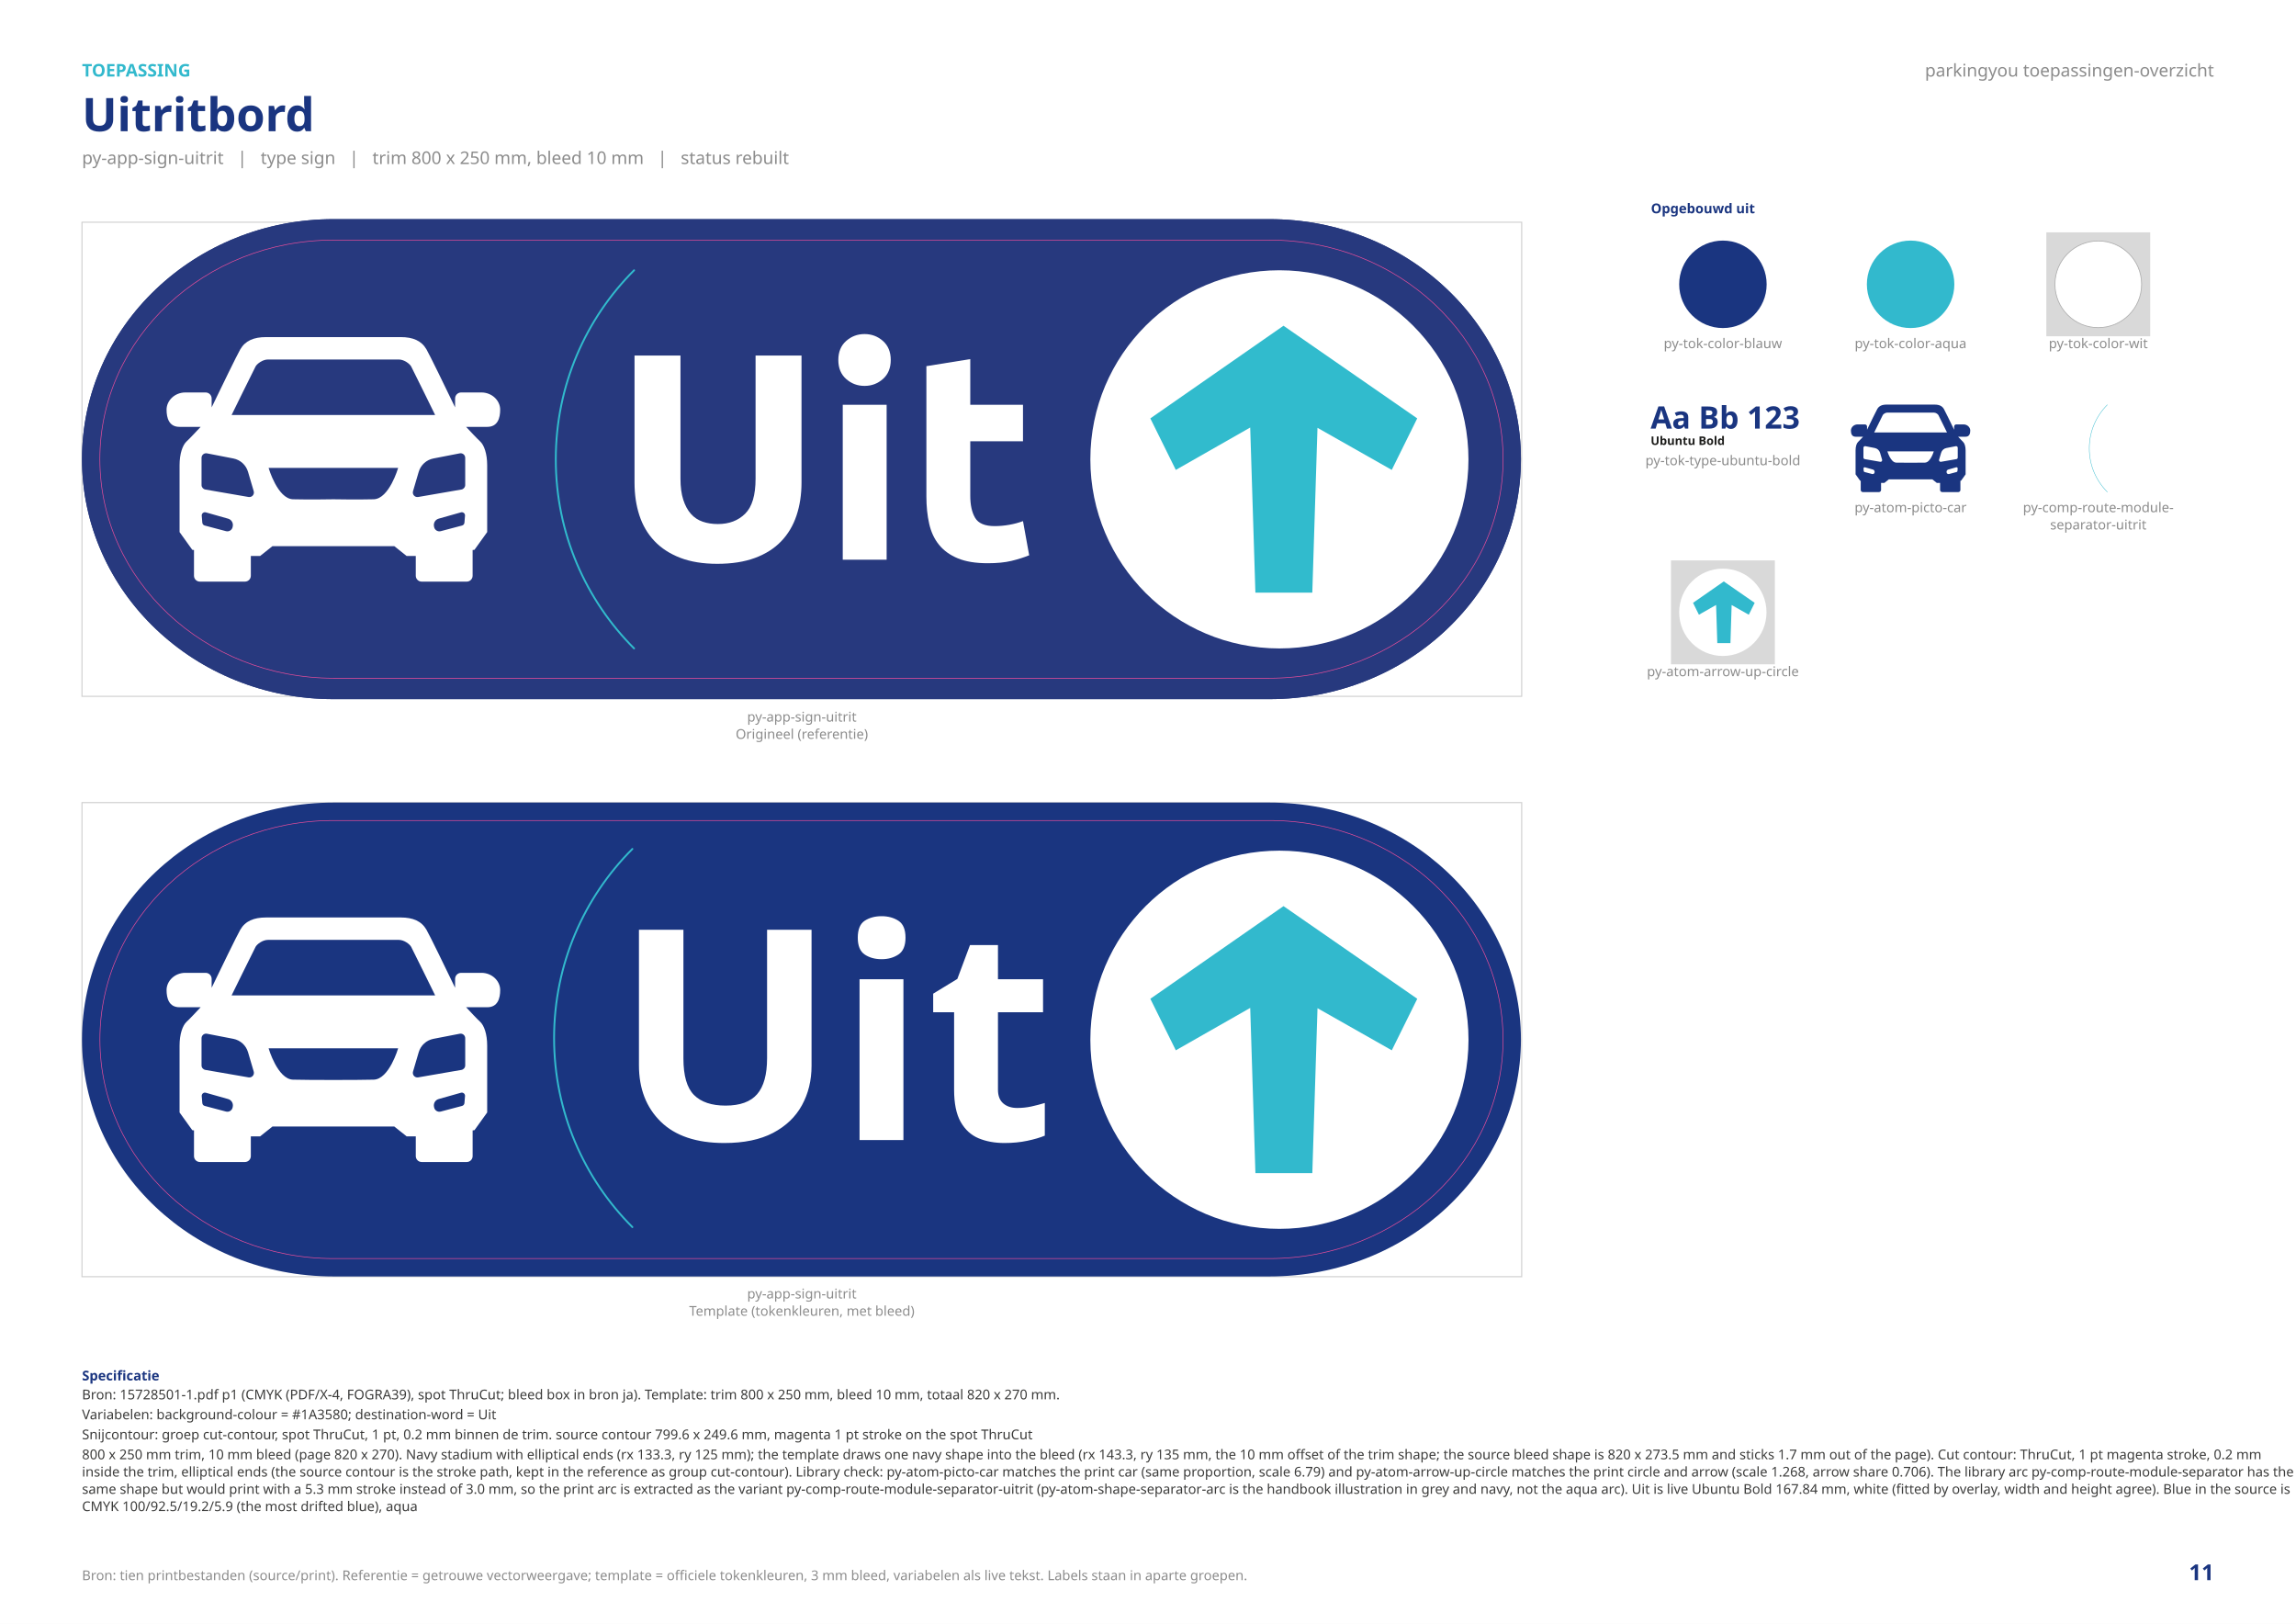
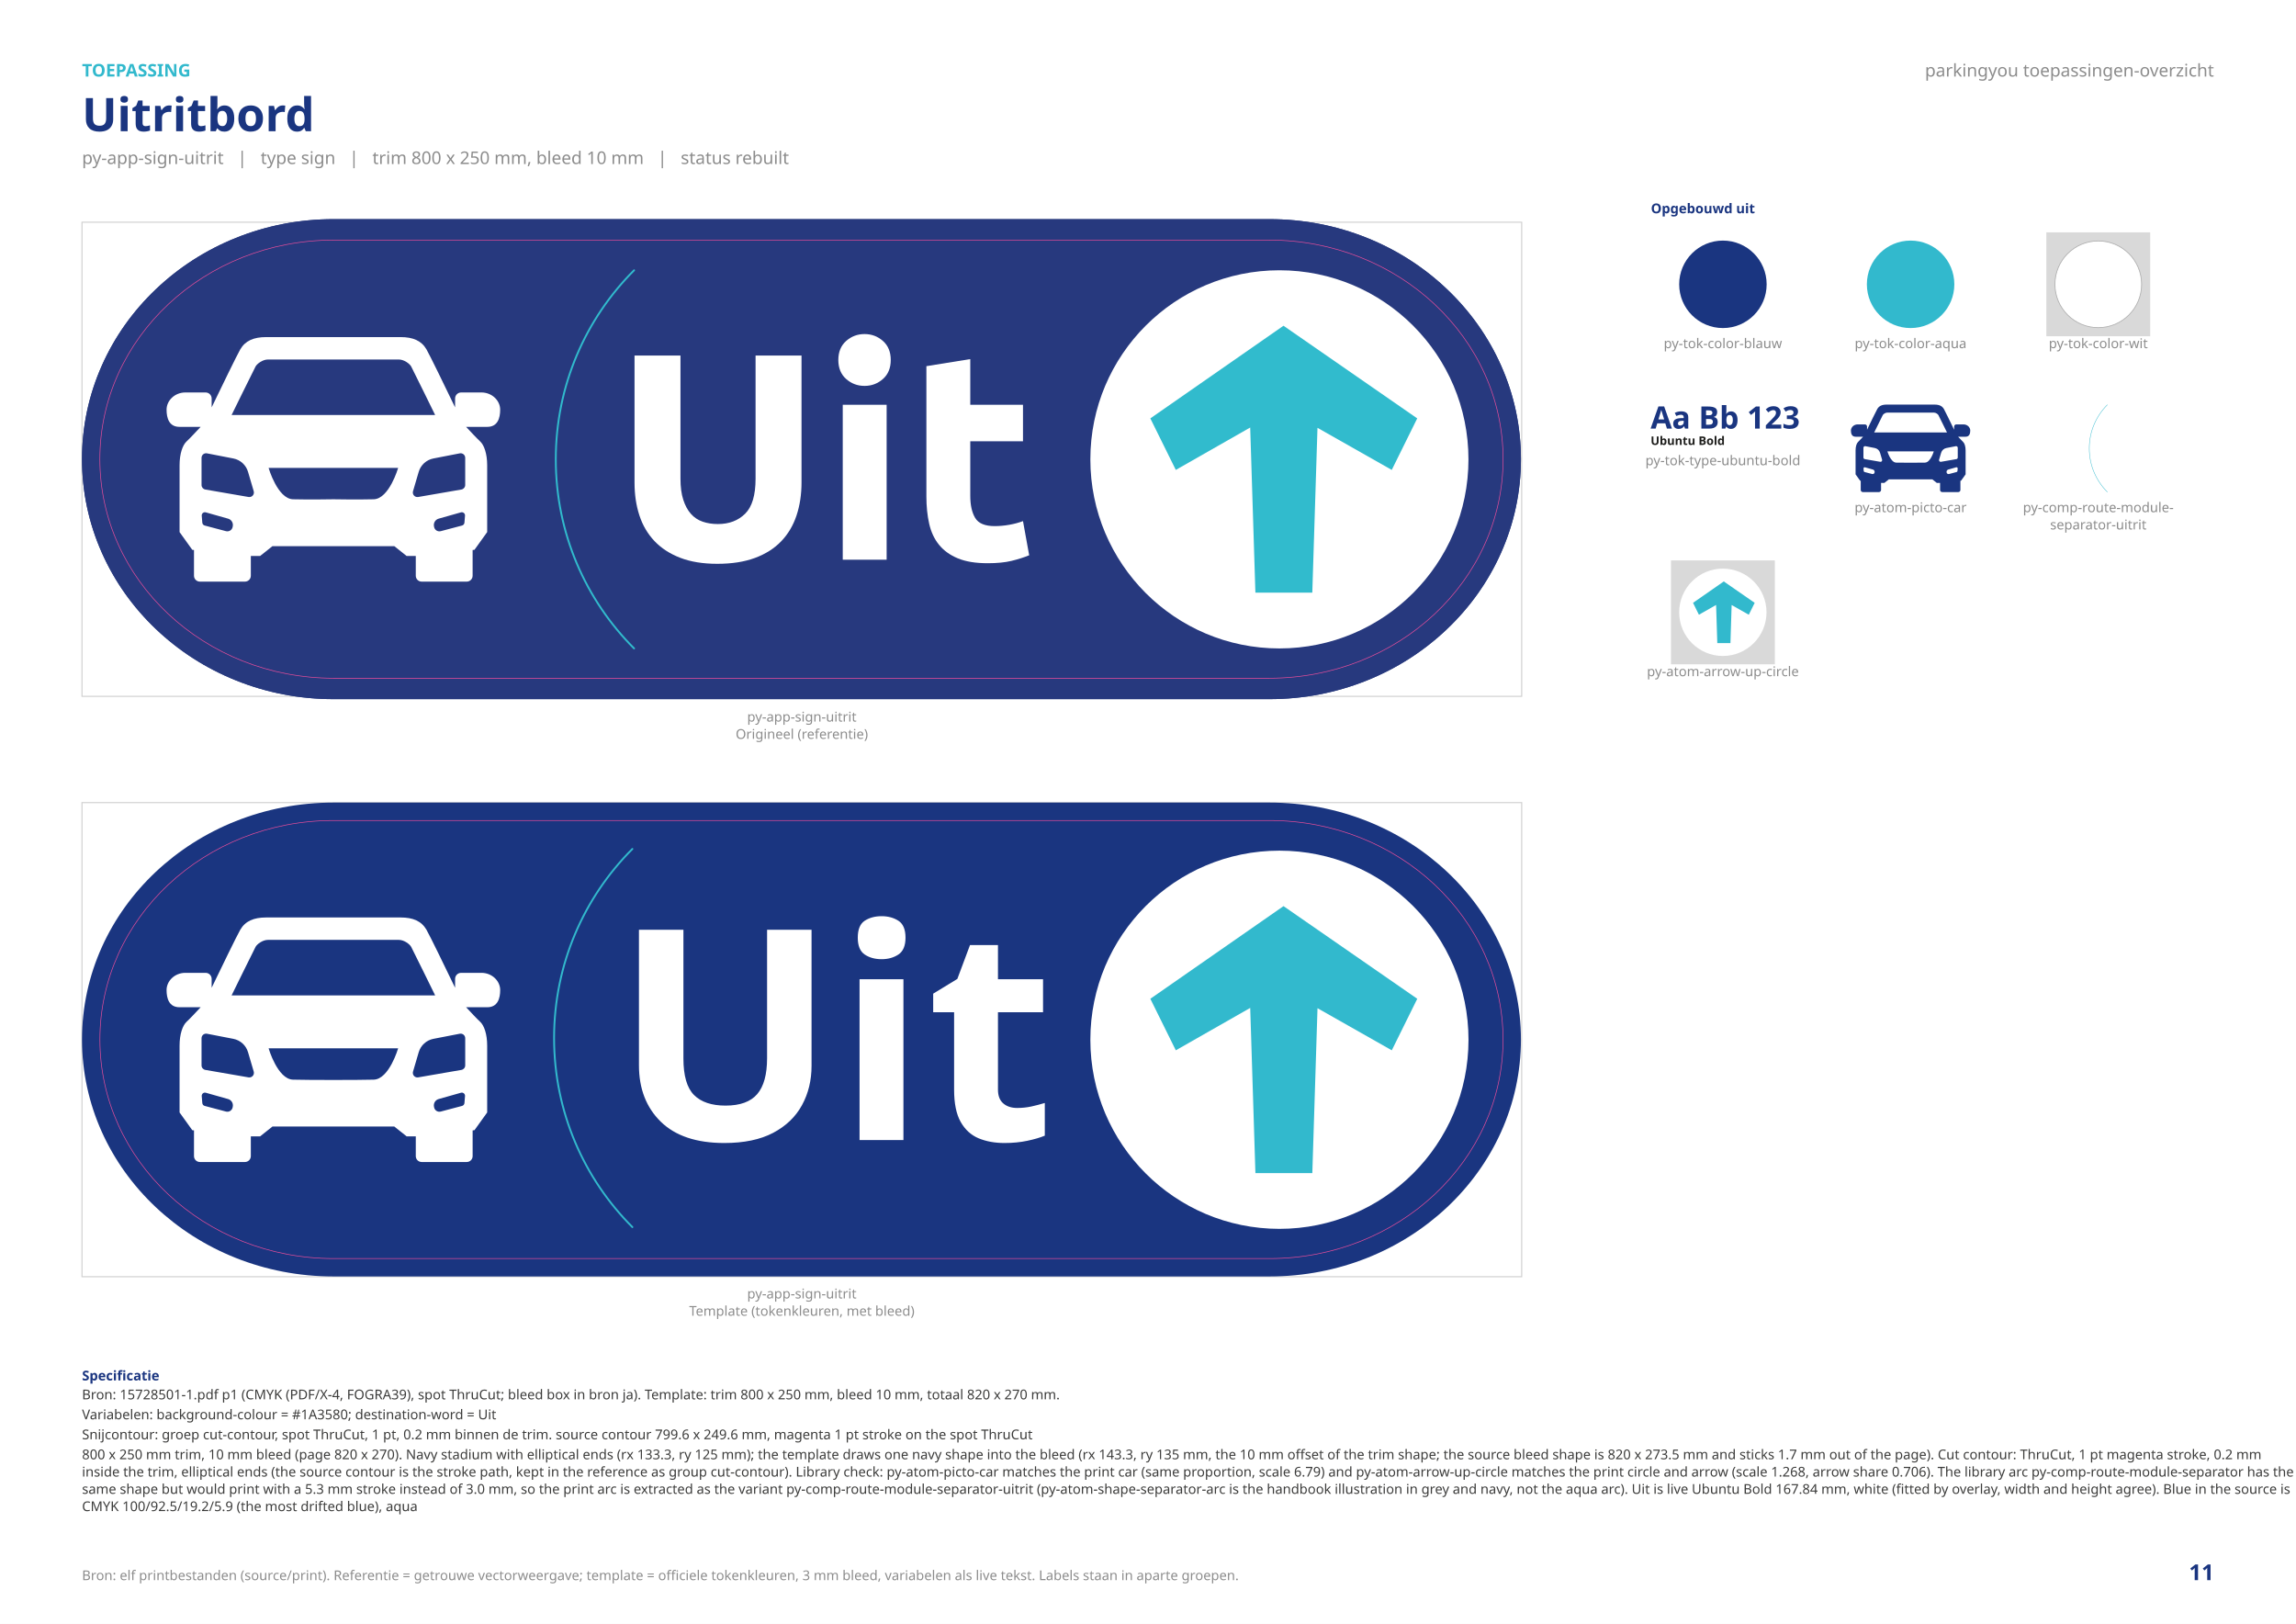
<svg xmlns="http://www.w3.org/2000/svg" width="420mm" height="297mm" viewBox="0 0 420 297">
  <rect width="420" height="297" fill="#FFFFFF" />
  <g id="page-chrome" opacity="1">
    <text x="15" y="14" font-family="Ubuntu" font-size="3.2" fill="#32B9CD" font-weight="bold" xml:space="preserve">TOEPASSING</text>
    <text x="15" y="24" font-family="Ubuntu" font-size="8.5" fill="#1A3580" font-weight="bold" xml:space="preserve">Uitritbord</text>
    <text x="15" y="30" font-family="Ubuntu" font-size="3.2" fill="#8C8C8C" xml:space="preserve">py-app-sign-uitrit   |   type sign   |   trim 800 x 250 mm, bleed 10 mm   |   status rebuilt</text>
    <text x="405" y="14" font-family="Ubuntu" font-size="3.2" fill="#8C8C8C" text-anchor="end" xml:space="preserve">parkingyou toepassingen-overzicht</text>
-     <text x="15" y="289" font-family="Ubuntu" font-size="2.469" fill="#8C8C8C" xml:space="preserve">Bron: tien printbestanden (source/print). Referentie = getrouwe vectorweergave; template = officiele tokenkleuren, 3 mm bleed, variabelen als live tekst. Labels staan in aparte groepen.</text>
+     <text x="15" y="289" font-family="Ubuntu" font-size="2.469" fill="#8C8C8C" xml:space="preserve">Bron: elf printbestanden (source/print). Referentie = getrouwe vectorweergave; template = officiele tokenkleuren, 3 mm bleed, variabelen als live tekst. Labels staan in aparte groepen.</text>
    <text x="405" y="289" font-family="Ubuntu" font-size="4" fill="#1A3580" font-weight="bold" text-anchor="end" xml:space="preserve">11</text>
  </g>
  <g id="frame-py-app-sign-uitrit-reference" opacity="1">
    <rect x="15" y="40.642" width="263.358" height="86.715" fill="none" stroke="#D0D0D0" stroke-width="0.2" />
  </g>
  <g id="py-app-sign-uitrit-reference" opacity="1">
    <g transform="translate(15 40.642) scale(0.321)">
      <g id="py-app-sign-uitrit-reference" data-role="reference">
        <path d="M676.665 271.744L143.331 271.744C124.047 271.744 105.33 268.15 87.701 261.062C70.647 254.205 55.325 244.383 42.161 231.869C28.961 219.321 18.592 204.695 11.341 188.398C3.815 171.485 0 153.518 0 134.998C0 116.478 3.815 98.512 11.341 81.599C18.592 65.302 28.961 50.677 42.161 38.129C55.325 25.615 70.647 15.793 87.701 8.937C105.33 1.849 124.047 -1.745 143.331 -1.745L676.665 -1.745C695.949 -1.745 714.665 1.849 732.295 8.937C749.35 15.793 764.672 25.615 777.837 38.129C791.037 50.677 801.407 65.302 808.659 81.598C816.185 98.511 820.001 116.478 820.001 134.998C820.001 153.518 816.185 171.485 808.659 188.399C801.407 204.695 791.037 219.321 777.837 231.869C764.672 244.383 749.35 254.205 732.295 261.062C714.665 268.15 695.949 271.744 676.665 271.744" fill="#27397E" />
        <path d="M143.331 18.255C75.325 18.255 19.999 70.626 19.999 134.998C19.999 199.372 75.325 251.744 143.331 251.744L676.665 251.744C744.672 251.744 800.001 199.372 800.001 134.998C800.001 70.626 744.672 18.255 676.665 18.255L143.331 18.255M676.665 271.744L143.331 271.744C124.047 271.744 105.33 268.15 87.701 261.062C70.647 254.205 55.325 244.383 42.161 231.869C28.961 219.321 18.592 204.695 11.341 188.398C3.815 171.485 0 153.518 0 134.998C0 116.478 3.815 98.512 11.341 81.599C18.592 65.302 28.961 50.677 42.161 38.129C55.325 25.615 70.647 15.793 87.701 8.937C105.33 1.849 124.047 -1.745 143.331 -1.745L676.665 -1.745C695.949 -1.745 714.665 1.849 732.295 8.937C749.35 15.793 764.672 25.615 777.837 38.129C791.037 50.677 801.407 65.302 808.659 81.598C816.185 98.511 820.001 116.478 820.001 134.998C820.001 153.518 816.185 171.485 808.659 188.399C801.407 204.695 791.037 219.321 777.837 231.869C764.672 244.383 749.35 254.205 732.295 261.062C714.665 268.15 695.949 271.744 676.665 271.744" fill="#27397E" />
        <path d="M676.832 260.117L143.499 260.117C69.861 260.117 10.168 204.152 10.168 135.116C10.168 66.08 69.861 10.117 143.499 10.117L676.832 10.117C750.471 10.117 810.168 66.08 810.168 135.116C810.168 204.152 750.471 260.117 676.832 260.117" fill="#27397E" />
        <path d="M790.095 135.117C790.095 194.618 741.863 242.851 682.36 242.851C622.864 242.851 574.626 194.618 574.626 135.117C574.626 75.619 622.864 27.382 682.36 27.382C741.863 27.382 790.095 75.619 790.095 135.117" fill="#FFFFFF" />
        <path d="M760.899 111.774L684.689 58.986L608.806 111.774L623.323 141.135L665.72 116.975L668.68 211.081L701.103 211.081L704.06 117.146L746.383 141.135L760.899 111.774" fill="#31BBCD" />
        <path d="M218.377 149.741C218.377 151.008 217.465 152.09 216.219 152.304L191.57 156.561C189.671 156.889 188.088 155.112 188.631 153.264L191.883 142.217C193.03 138.318 196.256 135.385 200.244 134.613L215.279 131.695C216.886 131.385 218.377 132.613 218.377 134.249L218.377 149.741M218.266 167.235L217.936 171.203C217.87 171.975 217.327 172.625 216.576 172.824L204.444 176.035C202.721 176.491 200.972 175.382 200.649 173.626L200.569 173.185C200.22 171.29 201.374 169.438 203.231 168.911L215.938 165.316C217.169 164.967 218.374 165.957 218.266 167.235M201.246 109.848L85.248 109.848C85.248 109.848 98.096 83.658 98.922 82.174C99.744 80.692 102.874 78.221 106.004 78.221L180.493 78.221C183.623 78.221 186.753 80.692 187.575 82.174C188.398 83.658 201.246 109.848 201.246 109.848M166.244 157.861C157.433 158.108 143.247 157.861 143.247 157.861C143.247 157.861 129.064 158.108 120.25 157.861C111.438 157.613 106.332 139.99 106.332 139.99L180.162 139.99C180.162 139.99 175.056 157.613 166.244 157.861M94.927 156.561L70.279 152.304C69.029 152.09 68.12 151.008 68.12 149.741L68.12 134.249C68.12 132.613 69.611 131.385 71.215 131.695L86.25 134.613C90.238 135.385 93.464 138.318 94.611 142.217L97.863 153.264C98.409 155.112 96.823 156.889 94.927 156.561M85.928 173.185L85.847 173.626C85.526 175.382 83.776 176.491 82.05 176.035L69.921 172.824C69.169 172.625 68.624 171.975 68.562 171.203L68.231 167.235C68.124 165.957 69.325 164.967 70.559 165.316L83.266 168.911C85.123 169.438 86.277 171.29 85.928 173.185M227.6 97L216.061 97C214.156 97 212.612 98.545 212.612 100.449L212.612 105.496C207.154 94.178 198.253 75.83 196.306 72.456C193.451 67.517 188.619 65.457 181.59 65.457L104.904 65.457C97.878 65.457 93.046 67.517 90.191 72.456C88.244 75.83 79.343 94.178 73.885 105.496L73.885 100.449C73.885 98.545 72.338 97 70.434 97L58.894 97C52.802 97 48.19 101.666 48.19 106.799C48.19 111.604 49.615 116.6 55.547 116.6L67.614 116.6C65.208 119.184 61.226 123.423 59.664 124.836C57.36 126.922 55.601 131.864 55.601 138.452L55.601 176.556L62.847 186.659L63.819 186.763L63.819 201.423C63.819 203.274 65.321 204.777 67.172 204.777L92.859 204.777C94.71 204.777 96.212 203.274 96.212 201.423L96.212 190.173L101.5 190.173L108.529 184.572L177.968 184.572L184.994 190.173L190.208 190.173L190.208 201.423C190.208 203.274 191.71 204.777 193.561 204.777L219.247 204.777C221.098 204.777 222.6 203.274 222.6 201.423L222.6 186.769L223.647 186.659L230.896 176.556L230.896 138.452C230.896 131.864 229.138 126.922 226.83 124.836C225.268 123.423 221.286 119.184 218.88 116.6L230.95 116.6C236.879 116.6 238.307 111.604 238.307 106.799C238.307 101.666 233.695 97 227.6 97" fill="#FFFFFF" />
        <path d="M314.618 242.85C300.832 229.064 289.677 212.648 281.966 194.423C274.257 176.195 269.995 156.152 269.995 135.116C269.995 114.08 274.257 94.04 281.966 75.812C289.677 57.584 300.832 41.168 314.618 27.384" fill="none" stroke="#31BBCD" stroke-width="1.058" stroke-linecap="round" stroke-linejoin="round" />
        <path d="M362.028 194.636C353.859 194.636 346.81 193.487 340.881 191.195C334.949 188.903 330.055 185.715 326.195 181.629C322.335 177.546 319.482 172.678 317.635 167.027C315.789 161.379 314.866 155.139 314.866 148.313L314.866 75.976L341.049 75.976L341.049 146.131C341.049 150.831 341.578 154.833 342.643 158.132C343.705 161.434 345.161 164.119 347.007 166.188C348.853 168.259 351.09 169.741 353.72 170.635C356.348 171.533 359.23 171.978 362.364 171.978C368.742 171.978 373.916 170.022 377.889 166.104C381.859 162.189 383.847 155.53 383.847 146.131L383.847 75.976L410.029 75.976L410.029 148.313C410.029 155.139 409.077 161.405 407.176 167.111C405.272 172.817 402.364 177.713 398.449 181.797C394.531 185.882 389.553 189.043 383.511 191.279C377.469 193.516 370.307 194.636 362.028 194.636" fill="#FFFFFF" />
        <path d="M433.524 104.005L458.532 104.005L458.532 192.286L433.524 192.286ZM460.882 78.493C460.882 83.082 459.397 86.691 456.434 89.319C453.468 91.949 449.972 93.263 445.944 93.263C441.916 93.263 438.418 91.949 435.455 89.319C432.488 86.691 431.006 83.082 431.006 78.493C431.006 73.907 432.488 70.298 435.455 67.668C438.418 65.04 441.916 63.724 445.944 63.724C449.972 63.724 453.468 65.04 456.434 67.668C459.397 70.298 460.882 73.907 460.882 78.493" fill="#FFFFFF" />
        <path d="M481.188 82.018L506.195 77.99L506.195 104.004L536.238 104.004L536.238 124.816L506.195 124.816L506.195 155.866C506.195 161.127 507.118 165.322 508.964 168.454C510.811 171.587 514.529 173.153 520.125 173.153C522.811 173.153 525.58 172.901 528.433 172.398C531.287 171.894 533.888 171.197 536.238 170.3L539.762 189.769C536.742 191.002 533.384 192.063 529.692 192.958C525.999 193.852 521.468 194.3 516.097 194.3C509.271 194.3 503.62 193.377 499.146 191.531C494.67 189.685 491.09 187.112 488.404 183.811C485.719 180.512 483.844 176.51 482.782 171.81C481.717 167.111 481.188 161.908 481.188 156.201L481.188 82.018" fill="#FFFFFF" />
        <g id="cut-contour">
          <path d="M676.547 259.824L143.448 259.824C69.842 259.824 10.175 203.937 10.175 134.998C10.175 66.06 69.842 10.176 143.448 10.176L676.547 10.176C750.154 10.176 809.825 66.06 809.825 134.998C809.825 203.937 750.154 259.824 676.547 259.824" fill="none" stroke="#EE4D9B" stroke-width="0.353" />
        </g>
      </g>
    </g>
  </g>
  <g id="label-py-app-sign-uitrit-2" opacity="1">
    <text x="146.679" y="131.969" font-family="Ubuntu" font-size="2.469" fill="#8C8C8C" text-anchor="middle" xml:space="preserve">py-app-sign-uitrit</text>
    <text x="146.679" y="135.13" font-family="Ubuntu" font-size="2.469" fill="#8C8C8C" text-anchor="middle" xml:space="preserve">Origineel (referentie)</text>
  </g>
  <g id="frame-py-app-sign-uitrit-template" opacity="1">
    <rect x="15" y="146.791" width="263.358" height="86.715" fill="none" stroke="#D0D0D0" stroke-width="0.2" />
  </g>
  <g id="py-app-sign-uitrit-template" opacity="1">
    <g transform="translate(15 146.791) scale(0.321)">
      <g id="py-app-sign-uitrit-template">
        <rect x="0" y="0" width="820" height="270" rx="143.3" ry="135" fill="#1A3580" id="bleed-background" data-variable="background-colour" />
        <g id="py-atom-picto-car">
          <g data-element="py-atom-picto-car" transform="translate(48.19 65.457) scale(6.793 6.793)">
            <path d="M26.411 4.644L24.713 4.644C24.432 4.644 24.205 4.871 24.205 5.152L24.205 5.895C23.401 4.228 22.091 1.527 21.804 1.031C21.384 0.303 20.673 0 19.638 0L13.994 0L8.349 0C7.314 0 6.603 0.303 6.183 1.031C5.896 1.527 4.586 4.228 3.782 5.895L3.782 5.152C3.782 4.871 3.555 4.644 3.274 4.644L1.576 4.644C0.679 4.644 0 5.33 0 6.086C0 6.793 0.21 7.529 1.083 7.529L2.86 7.529C2.505 7.91 1.919 8.533 1.689 8.741C1.35 9.049 1.091 9.776 1.091 10.746L1.091 16.355L2.158 17.842L2.301 17.858L2.301 20.016C2.301 20.289 2.522 20.51 2.794 20.51L6.575 20.51C6.848 20.51 7.069 20.289 7.069 20.016L7.069 18.36L7.848 18.36L8.883 17.535L13.994 17.535L19.105 17.535L20.139 18.36L20.907 18.36L20.907 20.016C20.907 20.289 21.128 20.51 21.401 20.51L25.182 20.51C25.454 20.51 25.676 20.289 25.676 20.016L25.676 17.859L25.829 17.842L26.896 16.355L26.896 10.746C26.896 9.776 26.638 9.049 26.298 8.741C26.068 8.533 25.482 7.91 25.128 7.529L26.905 7.529C27.777 7.529 27.988 6.793 27.988 6.086C27.988 5.33 27.309 4.644 26.411 4.644M5.556 15.859L5.544 15.924C5.496 16.183 5.239 16.346 4.985 16.279L3.199 15.806C3.089 15.777 3.008 15.681 2.999 15.567L2.95 14.983C2.934 14.795 3.111 14.649 3.293 14.701L5.164 15.23C5.437 15.307 5.607 15.58 5.556 15.859M6.88 13.412L3.252 12.785C3.068 12.753 2.934 12.594 2.934 12.408L2.934 10.127C2.934 9.887 3.153 9.706 3.39 9.751L5.603 10.18C6.19 10.294 6.665 10.726 6.834 11.3L7.313 12.926C7.393 13.198 7.16 13.46 6.88 13.412M17.379 13.603C16.082 13.639 11.906 13.639 10.608 13.603C9.311 13.567 8.559 10.972 8.559 10.972L13.994 10.972L19.428 10.972C19.428 10.972 18.676 13.567 17.379 13.603M13.994 6.535L5.456 6.535C5.456 6.535 7.347 2.68 7.468 2.461C7.589 2.243 8.05 1.879 8.511 1.879L13.994 1.879L19.477 1.879C19.937 1.879 20.398 2.243 20.519 2.461C20.64 2.68 22.532 6.535 22.532 6.535L13.994 6.535M25.037 14.983L24.989 15.567C24.979 15.681 24.899 15.777 24.789 15.806L23.003 16.279C22.749 16.346 22.491 16.183 22.444 15.924L22.432 15.859C22.381 15.58 22.55 15.307 22.824 15.23L24.694 14.701C24.876 14.649 25.053 14.795 25.037 14.983M25.054 12.408C25.054 12.594 24.92 12.753 24.736 12.785L21.107 13.412C20.828 13.46 20.595 13.198 20.675 12.926L21.154 11.3C21.323 10.726 21.797 10.294 22.384 10.18L24.598 9.751C24.834 9.706 25.054 9.887 25.054 10.127L25.054 12.408" fill="#FFFFFF" />
          </g>
        </g>
        <g id="py-comp-route-module-separator-uitrit">
          <g data-element="py-comp-route-module-separator-uitrit" transform="translate(268.495 25.884) scale(1 1)">
            <path d="M45.153 215.995C31.366 202.208 20.212 185.793 12.5 167.568C4.792 149.34 0.529 129.297 0.529 108.26C0.529 87.225 4.792 67.184 12.5 48.956C20.212 30.728 31.366 14.313 45.153 0.529" fill="none" stroke="#32B9CD" stroke-width="1.058" stroke-linecap="round" stroke-linejoin="round" />
          </g>
        </g>
        <text x="303.12" y="192.29" font-family="Ubuntu" font-size="167.84" font-weight="bold" fill="#FFFFFF" data-variable="destination-word" id="destination" xml:space="preserve">Uit</text>
        <g id="py-atom-arrow-up-circle">
          <g data-element="py-atom-arrow-up-circle" transform="translate(574.626 27.382) scale(1.268 1.268)">
            <path d="M169.947 84.973C169.947 131.904 131.904 169.947 84.973 169.947C38.045 169.947 0 131.904 0 84.973C0 38.045 38.045 0 84.973 0C131.904 0 169.947 38.045 169.947 84.973" fill="#FFFFFF" />
            <path d="M146.92 66.562L86.81 24.927L26.958 66.562L38.408 89.721L71.847 70.665L74.182 144.889L99.757 144.889L102.087 70.799L135.47 89.721L146.92 66.562" fill="#32B9CD" />
          </g>
        </g>
        <g id="cut-contour" data-spot="ThruCut">
          <rect x="10.2" y="10.2" width="799.6" height="249.6" fill="none" stroke="#EE4D9B" stroke-width="0.353" rx="133.1" ry="124.8" />
        </g>
      </g>
    </g>
  </g>
  <g id="label-py-app-sign-uitrit-5" opacity="1">
    <text x="146.679" y="237.476" font-family="Ubuntu" font-size="2.469" fill="#8C8C8C" text-anchor="middle" xml:space="preserve">py-app-sign-uitrit</text>
    <text x="146.679" y="240.637" font-family="Ubuntu" font-size="2.469" fill="#8C8C8C" text-anchor="middle" xml:space="preserve">Template (tokenkleuren, met bleed)</text>
  </g>
  <g id="head-exploded" opacity="1">
    <text x="302" y="39" font-family="Ubuntu" font-size="2.469" fill="#1A3580" font-weight="bold" xml:space="preserve">Opgebouwd uit</text>
  </g>
  <g id="py-app-sign-uitrit-built-py-tok-color-blauw" opacity="1">
    <g transform="translate(307.167 44) scale(0.667)">
      <g id="py-tok-color-blauw">
        <path d="M23.989 11.994C23.989 18.619 18.619 23.989 11.994 23.989C5.37 23.989 0 18.619 0 11.994C0 5.37 5.37 0 11.994 0C18.619 0 23.989 5.37 23.989 11.994Z" fill="#1A3580" />
      </g>
    </g>
  </g>
  <g id="label-py-tok-color-blauw-8" opacity="1">
    <text x="315.167" y="63.669" font-family="Ubuntu" font-size="2.469" fill="#8C8C8C" text-anchor="middle" xml:space="preserve">py-tok-color-blauw</text>
  </g>
  <g id="py-app-sign-uitrit-built-py-tok-color-aqua" opacity="1">
    <g transform="translate(341.5 44) scale(0.667)">
      <g id="py-tok-color-aqua">
        <path d="M23.989 11.994C23.989 18.619 18.619 23.989 11.994 23.989C5.37 23.989 0 18.619 0 11.994C0 5.37 5.37 0 11.994 0C18.619 0 23.989 5.37 23.989 11.994Z" fill="#32B9CD" />
      </g>
    </g>
  </g>
  <g id="label-py-tok-color-aqua-10" opacity="1">
    <text x="349.5" y="63.669" font-family="Ubuntu" font-size="2.469" fill="#8C8C8C" text-anchor="middle" xml:space="preserve">py-tok-color-aqua</text>
  </g>
  <g id="tile-py-app-sign-uitrit-built-py-tok-color-wit" opacity="1">
    <rect x="374.333" y="42.5" width="19" height="19" fill="#D9D9D9" />
  </g>
  <g id="py-app-sign-uitrit-built-py-tok-color-wit" opacity="1">
    <g transform="translate(375.833 44) scale(0.661)">
      <g id="py-tok-color-wit">
        <path d="M24.095 12.1C24.095 18.725 18.725 24.095 12.1 24.095C5.476 24.095 0.106 18.725 0.106 12.1C0.106 5.476 5.476 0.106 12.1 0.106C18.725 0.106 24.095 5.476 24.095 12.1Z" fill="#FFFFFF" stroke="#AEAEAE" stroke-width="0.212" />
      </g>
    </g>
  </g>
  <g id="label-py-tok-color-wit-13" opacity="1">
    <text x="383.833" y="63.669" font-family="Ubuntu" font-size="2.469" fill="#8C8C8C" text-anchor="middle" xml:space="preserve">py-tok-color-wit</text>
  </g>
  <g id="py-app-sign-uitrit-built-py-tok-type-ubuntu-bold" opacity="1">
    <g transform="translate(302 74) scale(0.471)">
      <g id="py-tok-type-ubuntu-bold">
        <text x="-0.12" y="9.308" font-family="Ubuntu" font-size="11.994" font-weight="bold" fill="#1A3580" xml:space="preserve">Aa Bb 123</text>
        <text x="-0.12" y="15.658" font-family="Ubuntu" font-size="4.586" font-weight="bold" fill="#1D1D1B" xml:space="preserve">Ubuntu Bold</text>
      </g>
    </g>
  </g>
  <g id="label-py-tok-type-ubuntu-bold-15" opacity="1">
    <text x="315.167" y="85.075" font-family="Ubuntu" font-size="2.469" fill="#8C8C8C" text-anchor="middle" xml:space="preserve">py-tok-type-ubuntu-bold</text>
  </g>
  <g id="py-app-sign-uitrit-built-py-atom-picto-car" opacity="1">
    <g transform="translate(338.583 74) scale(0.78)">
      <g id="py-atom-picto-car">
        <path d="M26.411 4.644L24.713 4.644C24.432 4.644 24.205 4.871 24.205 5.152L24.205 5.895C23.401 4.228 22.091 1.527 21.804 1.031C21.384 0.303 20.673 0 19.638 0L13.994 0L8.349 0C7.314 0 6.603 0.303 6.183 1.031C5.896 1.527 4.586 4.228 3.782 5.895L3.782 5.152C3.782 4.871 3.555 4.644 3.274 4.644L1.576 4.644C0.679 4.644 0 5.33 0 6.086C0 6.793 0.21 7.529 1.083 7.529L2.86 7.529C2.505 7.91 1.919 8.533 1.689 8.741C1.35 9.049 1.091 9.776 1.091 10.746L1.091 16.355L2.158 17.842L2.301 17.858L2.301 20.016C2.301 20.289 2.522 20.51 2.794 20.51L6.575 20.51C6.848 20.51 7.069 20.289 7.069 20.016L7.069 18.36L7.848 18.36L8.883 17.535L13.994 17.535L19.105 17.535L20.139 18.36L20.907 18.36L20.907 20.016C20.907 20.289 21.128 20.51 21.401 20.51L25.182 20.51C25.454 20.51 25.676 20.289 25.676 20.016L25.676 17.859L25.829 17.842L26.896 16.355L26.896 10.746C26.896 9.776 26.638 9.049 26.298 8.741C26.068 8.533 25.482 7.91 25.128 7.529L26.905 7.529C27.777 7.529 27.988 6.793 27.988 6.086C27.988 5.33 27.309 4.644 26.411 4.644M5.556 15.859L5.544 15.924C5.496 16.183 5.239 16.346 4.985 16.279L3.199 15.806C3.089 15.777 3.008 15.681 2.999 15.567L2.95 14.983C2.934 14.795 3.111 14.649 3.293 14.701L5.164 15.23C5.437 15.307 5.607 15.58 5.556 15.859M6.88 13.412L3.252 12.785C3.068 12.753 2.934 12.594 2.934 12.408L2.934 10.127C2.934 9.887 3.153 9.706 3.39 9.751L5.603 10.18C6.19 10.294 6.665 10.726 6.834 11.3L7.313 12.926C7.393 13.198 7.16 13.46 6.88 13.412M17.379 13.603C16.082 13.639 11.906 13.639 10.608 13.603C9.311 13.567 8.559 10.972 8.559 10.972L13.994 10.972L19.428 10.972C19.428 10.972 18.676 13.567 17.379 13.603M13.994 6.535L5.456 6.535C5.456 6.535 7.347 2.68 7.468 2.461C7.589 2.243 8.05 1.879 8.511 1.879L13.994 1.879L19.477 1.879C19.937 1.879 20.398 2.243 20.519 2.461C20.64 2.68 22.532 6.535 22.532 6.535L13.994 6.535M25.037 14.983L24.989 15.567C24.979 15.681 24.899 15.777 24.789 15.806L23.003 16.279C22.749 16.346 22.491 16.183 22.444 15.924L22.432 15.859C22.381 15.58 22.55 15.307 22.824 15.23L24.694 14.701C24.876 14.649 25.053 14.795 25.037 14.983M25.054 12.408C25.054 12.594 24.92 12.753 24.736 12.785L21.107 13.412C20.828 13.46 20.595 13.198 20.675 12.926L21.154 11.3C21.323 10.726 21.797 10.294 22.384 10.18L24.598 9.751C24.834 9.706 25.054 9.887 25.054 10.127L25.054 12.408" fill="#1A3580" />
      </g>
    </g>
  </g>
  <g id="label-py-atom-picto-car-17" opacity="1">
    <text x="349.5" y="93.669" font-family="Ubuntu" font-size="2.469" fill="#8C8C8C" text-anchor="middle" xml:space="preserve">py-atom-picto-car</text>
  </g>
  <g id="py-app-sign-uitrit-built-py-comp-route-module-separator-uitrit" opacity="1">
    <g transform="translate(382.146 74) scale(0.074)">
      <g id="py-comp-route-module-separator-uitrit">
        <path d="M45.153 215.995C31.366 202.208 20.212 185.793 12.5 167.568C4.792 149.34 0.529 129.297 0.529 108.26C0.529 87.225 4.792 67.184 12.5 48.956C20.212 30.728 31.366 14.313 45.153 0.529" fill="none" stroke="#32B9CD" stroke-width="1.058" stroke-linecap="round" stroke-linejoin="round" />
      </g>
    </g>
  </g>
  <g id="label-py-comp-route-module-separator-uitrit-19" opacity="1">
    <text x="383.833" y="93.669" font-family="Ubuntu" font-size="2.469" fill="#8C8C8C" text-anchor="middle" xml:space="preserve">py-comp-route-module-</text>
    <text x="383.833" y="96.83" font-family="Ubuntu" font-size="2.469" fill="#8C8C8C" text-anchor="middle" xml:space="preserve">separator-uitrit</text>
  </g>
  <g id="tile-py-app-sign-uitrit-built-py-atom-arrow-up-circle" opacity="1">
    <rect x="305.667" y="102.5" width="19" height="19" fill="#D9D9D9" />
  </g>
  <g id="py-app-sign-uitrit-built-py-atom-arrow-up-circle" opacity="1">
    <g transform="translate(307.167 104) scale(0.094)">
      <g id="py-atom-arrow-up-circle">
        <path d="M169.947 84.973C169.947 131.904 131.904 169.947 84.973 169.947C38.045 169.947 0 131.904 0 84.973C0 38.045 38.045 0 84.973 0C131.904 0 169.947 38.045 169.947 84.973" fill="#FFFFFF" />
        <path d="M146.92 66.562L86.81 24.927L26.958 66.562L38.408 89.721L71.847 70.665L74.182 144.889L99.757 144.889L102.087 70.799L135.47 89.721L146.92 66.562" fill="#32B9CD" />
      </g>
    </g>
  </g>
  <g id="label-py-atom-arrow-up-circle-22" opacity="1">
    <text x="315.167" y="123.669" font-family="Ubuntu" font-size="2.469" fill="#8C8C8C" text-anchor="middle" xml:space="preserve">py-atom-arrow-up-circle</text>
  </g>
  <g id="spec-py-app-sign-uitrit" opacity="1">
    <text x="15" y="252.469" font-family="Ubuntu" font-size="2.469" fill="#1A3580" font-weight="bold" xml:space="preserve">Specificatie</text>
    <text x="15" y="255.927" font-family="Ubuntu" font-size="2.469" fill="#3C3C3B" xml:space="preserve">Bron: 15728501-1.pdf p1 (CMYK (PDF/X-4, FOGRA39), spot ThruCut; bleed box in bron ja). Template: trim 800 x 250 mm, bleed 10 mm, totaal 820 x 270 mm.</text>
    <text x="15" y="259.581" font-family="Ubuntu" font-size="2.469" fill="#3C3C3B" xml:space="preserve">Variabelen: background-colour = #1A3580; destination-word = Uit</text>
    <text x="15" y="263.236" font-family="Ubuntu" font-size="2.469" fill="#3C3C3B" xml:space="preserve">Snijcontour: groep cut-contour, spot ThruCut, 1 pt, 0.2 mm binnen de trim. source contour 799.6 x 249.6 mm, magenta 1 pt stroke on the spot ThruCut</text>
    <text x="15" y="266.891" font-family="Ubuntu" font-size="2.469" fill="#3C3C3B" xml:space="preserve">800 x 250 mm trim, 10 mm bleed (page 820 x 270). Navy stadium with elliptical ends (rx 133.3, ry 125 mm); the template draws one navy shape into the bleed (rx 143.3, ry 135 mm, the 10 mm offset of the trim shape; the source bleed shape is 820 x 273.5 mm and sticks 1.7 mm out of the page). Cut contour: ThruCut, 1 pt magenta stroke, 0.2 mm</text>
    <text x="15" y="270.052" font-family="Ubuntu" font-size="2.469" fill="#3C3C3B" xml:space="preserve">inside the trim, elliptical ends (the source contour is the stroke path, kept in the reference as group cut-contour). Library check: py-atom-picto-car matches the print car (same proportion, scale 6.79) and py-atom-arrow-up-circle matches the print circle and arrow (scale 1.268, arrow share 0.706). The library arc py-comp-route-module-separator has the</text>
    <text x="15" y="273.213" font-family="Ubuntu" font-size="2.469" fill="#3C3C3B" xml:space="preserve">same shape but would print with a 5.3 mm stroke instead of 3.0 mm, so the print arc is extracted as the variant py-comp-route-module-separator-uitrit (py-atom-shape-separator-arc is the handbook illustration in grey and navy, not the aqua arc). Uit is live Ubuntu Bold 167.84 mm, white (fitted by overlay, width and height agree). Blue in the source is</text>
    <text x="15" y="276.374" font-family="Ubuntu" font-size="2.469" fill="#3C3C3B" xml:space="preserve">CMYK 100/92.5/19.2/5.9 (the most drifted blue), aqua</text>
  </g>
</svg>
